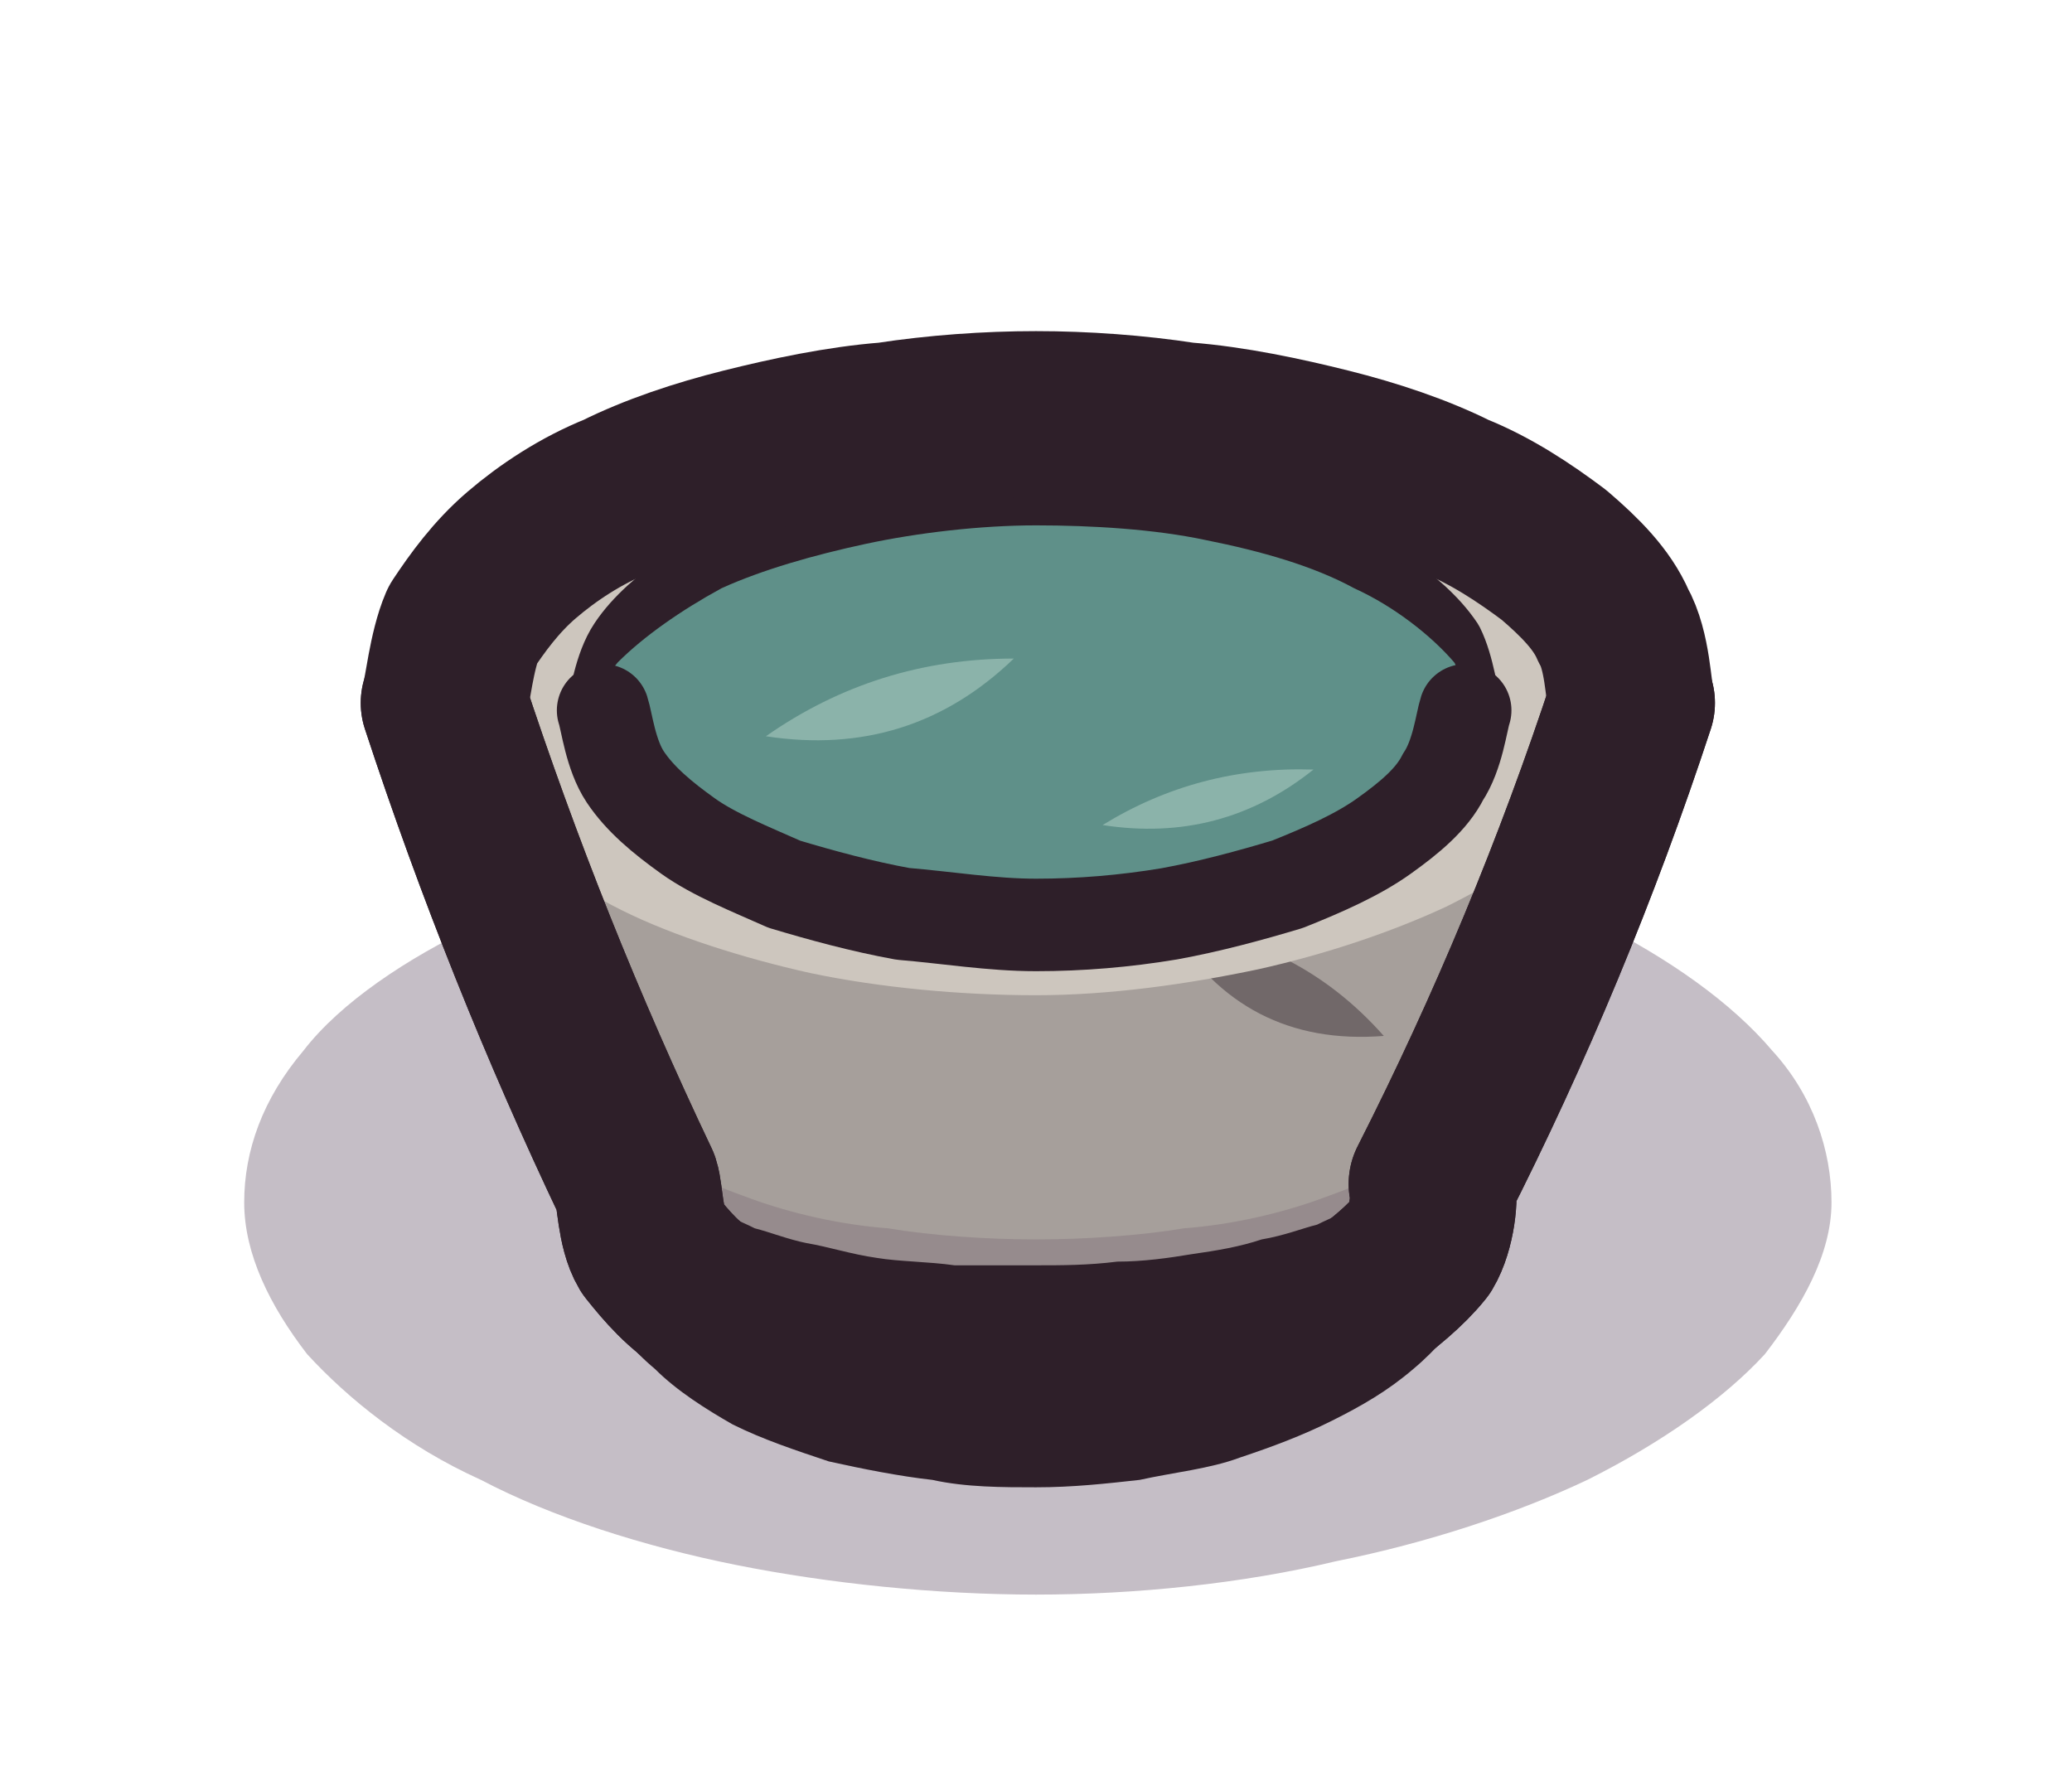
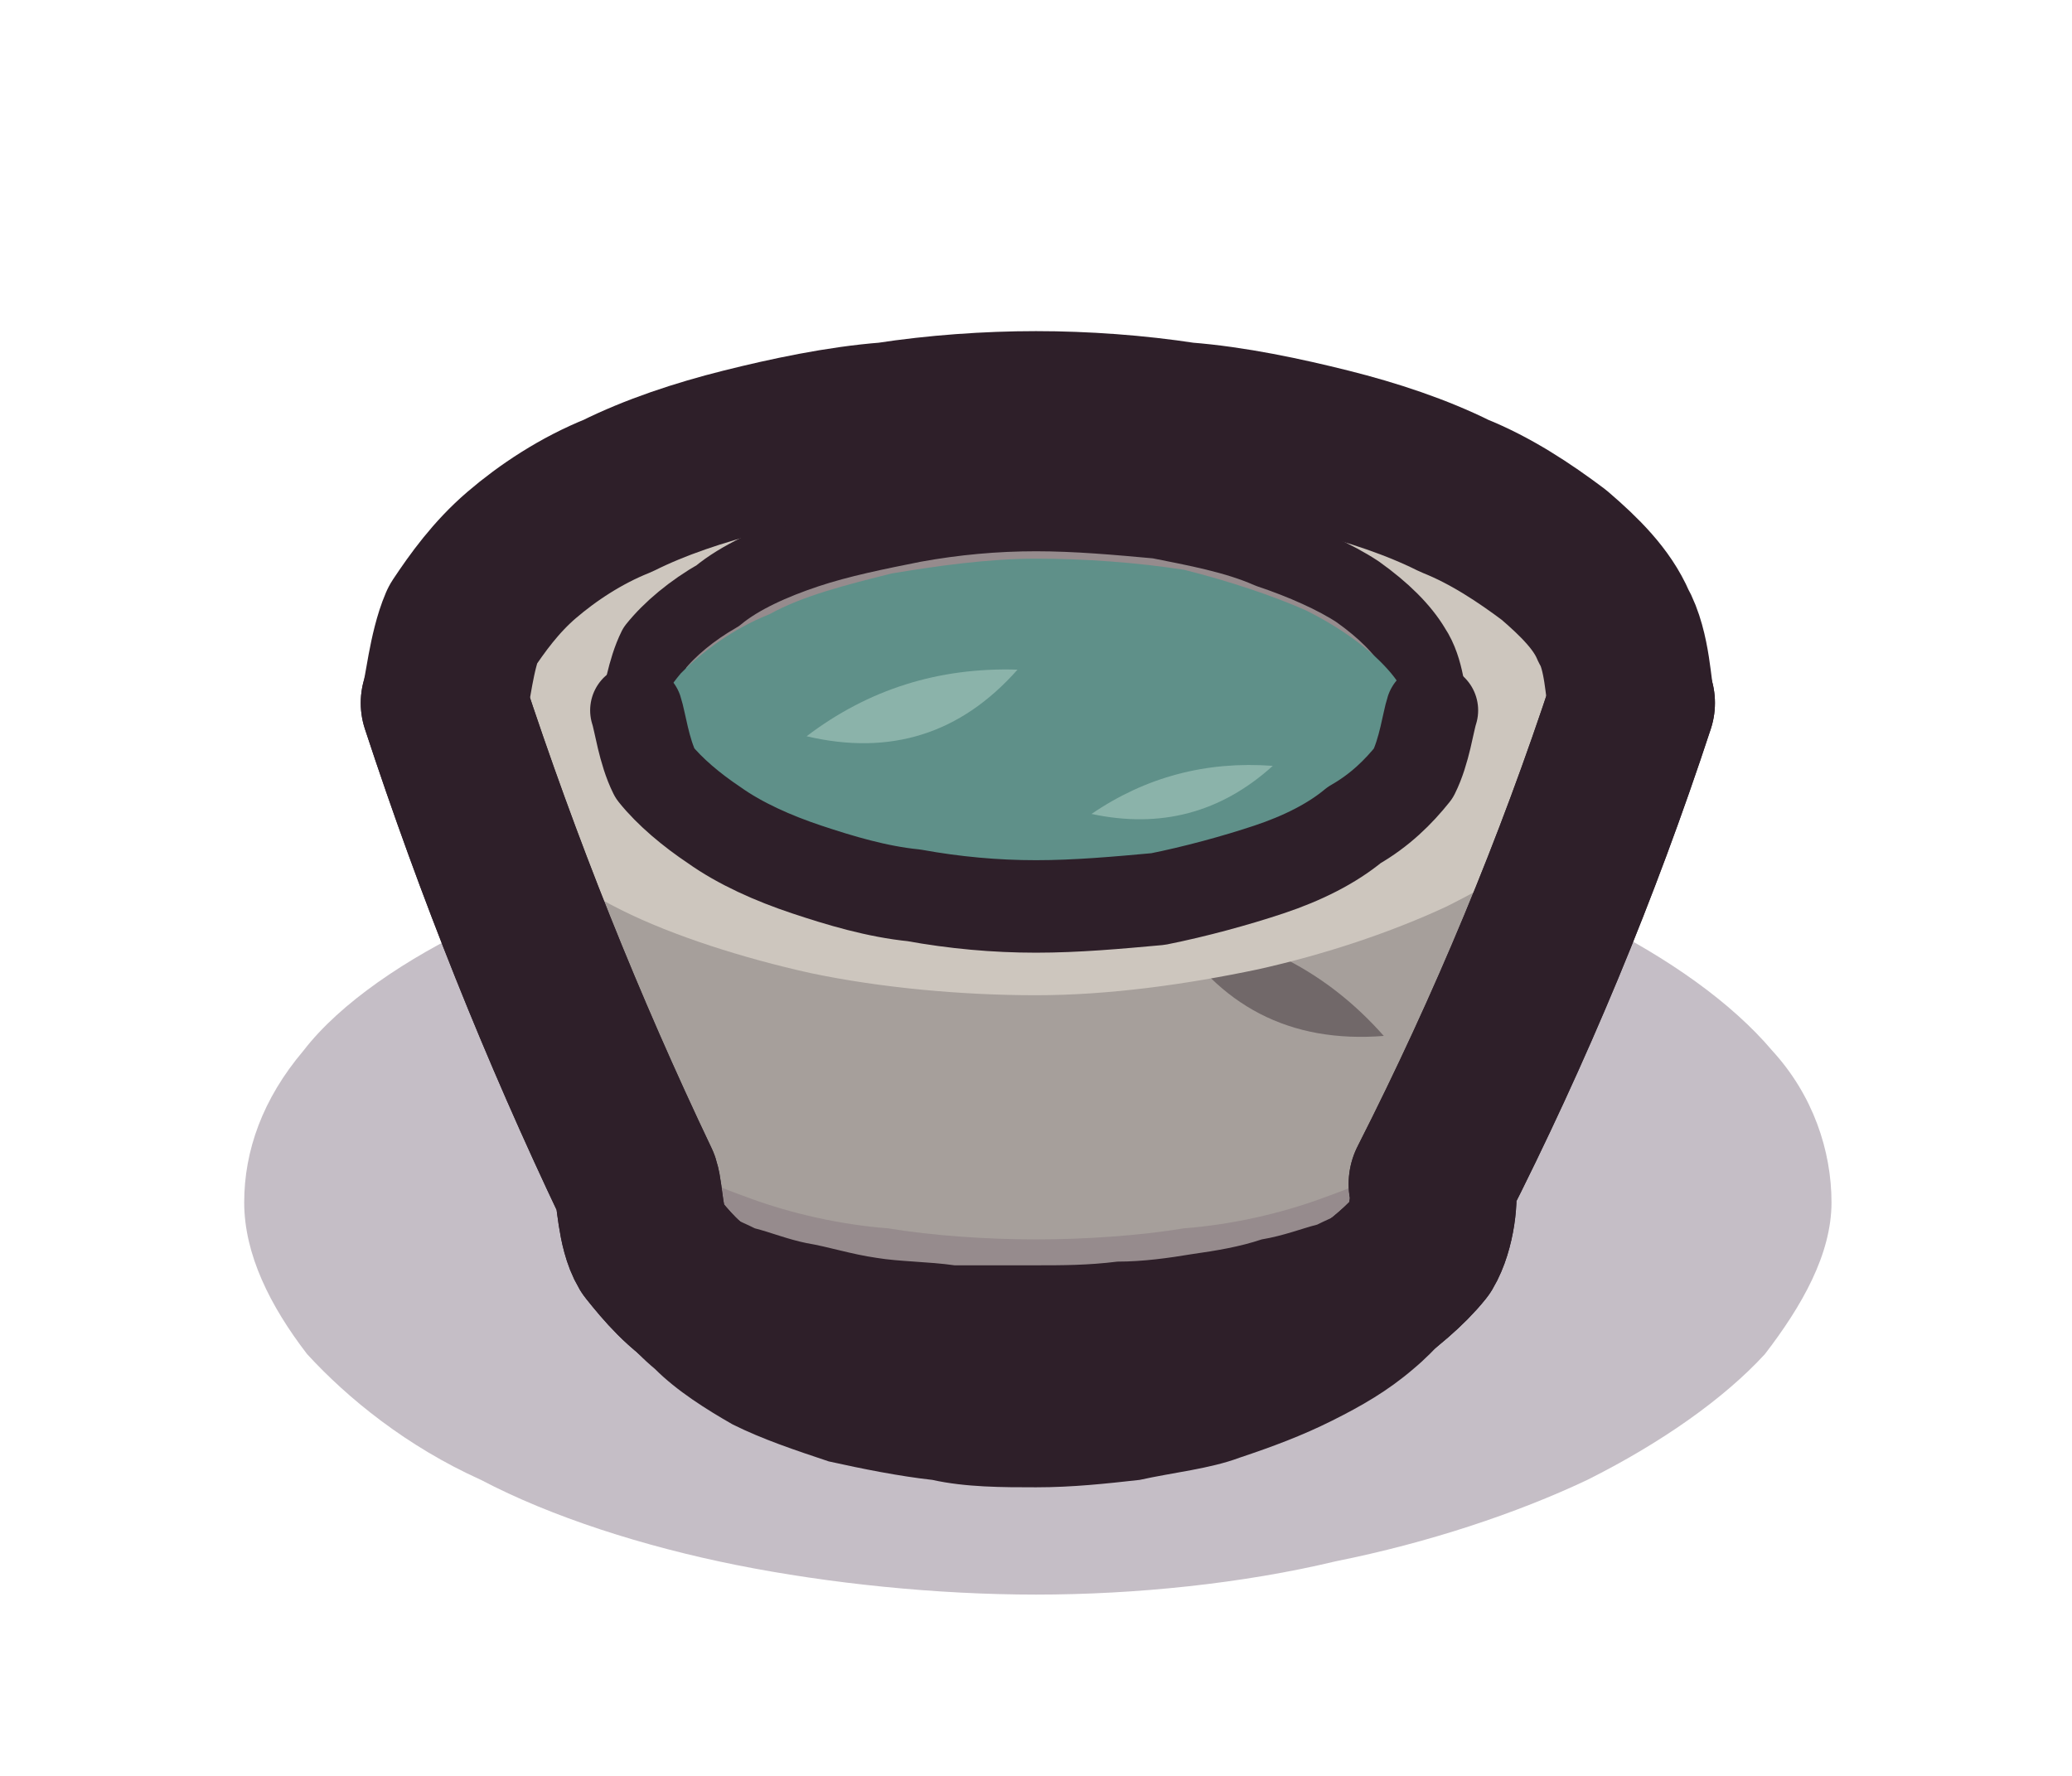
<svg xmlns="http://www.w3.org/2000/svg" viewBox="0 0 56 48" width="56" height="48">
  <defs>
    <clipPath id="water-cheap-in">
-       <path d="M39.6 19.2C39.6 19.9 39.3 20.7 38.7 21.4C38.1 22.1 37.2 22.8 36.2 23.3C35.1 23.8 33.8 24.3 32.4 24.5C31.1 24.8 29.5 25 28 25C26.5 25 25 24.8 23.6 24.5C22.2 24.2 20.9 23.8 19.8 23.3C18.8 22.8 17.8 22.1 17.2 21.4C16.6 20.8 16.3 19.9 16.3 19.2C16.3 18.5 16.6 17.6 17.2 17C17.8 16.3 18.8 15.6 19.8 15.1C20.9 14.6 22.3 14.2 23.6 13.9C25 13.6 26.5 13.5 28 13.5C29.5 13.4 31.1 13.6 32.4 13.8C33.8 14.1 35.2 14.6 36.2 15.1C37.3 15.6 38.2 16.3 38.8 17C39.3 17.7 39.6 18.5 39.6 19.2Z" />
+       <path d="M38.7 19.2C38.7 19.9 38.4 20.6 37.9 21.2C37.3 21.9 36.5 22.5 35.6 23C34.6 23.5 33.3 23.9 32.1 24.1C30.8 24.4 29.4 24.5 28 24.5C26.6 24.5 25.2 24.3 23.9 24.1C22.7 23.8 21.5 23.4 20.5 23C19.5 22.5 18.6 21.9 18.1 21.3C17.5 20.6 17.2 19.9 17.2 19.2C17.2 18.5 17.5 17.8 18.1 17.1C18.6 16.5 19.5 15.9 20.5 15.4C21.5 15 22.7 14.6 24 14.3C25.2 14.1 26.6 13.9 28 13.9C29.4 13.9 30.8 14 32.1 14.3C33.4 14.5 34.6 14.9 35.6 15.4C36.6 15.9 37.4 16.5 37.9 17.1C38.5 17.8 38.7 18.5 38.7 19.2Z" />
    </clipPath>
    <clipPath id="water-cheap-body">
      <path d="M12 19C12.1 18.7 12.2 17.6 12.5 16.9C12.9 16.3 13.4 15.6 14.1 15C14.8 14.4 15.7 13.8 16.7 13.4C17.7 12.9 18.9 12.5 20.1 12.2C21.3 11.9 22.7 11.6 24 11.5C25.3 11.3 26.7 11.2 28 11.2C29.3 11.2 30.7 11.3 32 11.5C33.3 11.6 34.7 11.9 35.9 12.2C37.1 12.5 38.3 12.9 39.3 13.4C40.3 13.8 41.2 14.4 42 15C42.7 15.6 43.3 16.2 43.6 16.9C44 17.6 44 18.7 44.1 19Q41.9 25.7 38.7 32C38.8 32.3 38.7 33.2 38.4 33.7C38 34.2 37.4 34.7 36.7 35.2C36 35.6 35.1 36 34.2 36.3C33.3 36.6 32.3 36.8 31.2 36.9C30.2 37.1 29.1 37.2 28 37.2C26.9 37.2 25.8 37.2 24.7 37C23.7 36.9 22.6 36.7 21.7 36.3C20.8 36 19.9 35.6 19.2 35.2C18.5 34.8 18 34.2 17.6 33.7C17.3 33.2 17.3 32.3 17.2 32Q14.2 25.7 12 19Z" />
    </clipPath>
  </defs>
  <g id="p-shadow">
    <path d="M49.5 32.5C49.5 33.9 48.7 35.3 47.7 36.6C46.6 37.8 44.9 39 42.9 40C41 40.9 38.6 41.7 36.1 42.2C33.6 42.8 30.7 43.1 28 43.1C25.3 43.1 22.4 42.8 19.9 42.3C17.4 41.8 14.9 41 13 40C11 39.1 9.4 37.8 8.3 36.6C7.3 35.3 6.6 33.9 6.6 32.5C6.6 31.1 7.1 29.7 8.2 28.4C9.2 27.1 11 25.9 12.9 25C14.9 24 17.4 23.2 19.9 22.7C22.4 22.3 25.3 22 28 22C30.7 22 33.6 22.3 36.1 22.8C38.6 23.2 41.1 24 43.1 24.9C45.1 25.9 46.8 27.1 47.9 28.4C49 29.6 49.5 31.1 49.5 32.5Z" fill="#3f2541" fill-opacity="0.3" />
  </g>
  <g id="p-body">
    <path d="M12 19C12.1 18.7 12.2 17.6 12.5 16.9C12.9 16.3 13.4 15.6 14.1 15C14.8 14.4 15.7 13.8 16.7 13.4C17.7 12.9 18.9 12.5 20.1 12.2C21.3 11.9 22.7 11.6 24 11.5C25.3 11.3 26.7 11.2 28 11.2C29.3 11.2 30.7 11.3 32 11.5C33.3 11.6 34.7 11.9 35.9 12.2C37.1 12.5 38.3 12.9 39.3 13.4C40.3 13.8 41.2 14.4 42 15C42.7 15.6 43.3 16.2 43.6 16.9C44 17.6 44 18.7 44.1 19Q41.9 25.7 38.7 32C38.8 32.3 38.7 33.2 38.4 33.7C38 34.2 37.4 34.7 36.7 35.2C36 35.6 35.1 36 34.2 36.3C33.3 36.6 32.3 36.8 31.2 36.9C30.2 37.1 29.1 37.2 28 37.2C26.9 37.2 25.8 37.2 24.7 37C23.7 36.9 22.6 36.7 21.7 36.3C20.8 36 19.9 35.6 19.2 35.2C18.5 34.8 18 34.2 17.6 33.7C17.3 33.2 17.3 32.3 17.2 32Q14.2 25.7 12 19Z" fill="#a69f9b" />
    <path d="M41.1 27.6C40.9 26.8 40.9 28.9 40.4 29.4C40 30 39.4 30.6 38.6 31.1C37.8 31.6 36.8 32 35.7 32.4C34.6 32.8 33.3 33.1 32 33.2C30.8 33.4 29.3 33.5 28 33.5C26.7 33.5 25.2 33.4 24 33.2C22.7 33.1 21.4 32.8 20.3 32.4C19.2 32 18.2 31.6 17.4 31.1C16.6 30.6 16 30 15.6 29.4C15.1 28.9 15.1 26.8 14.9 27.6C14.7 28.4 14.3 32.5 14.3 34C14.3 35.5 14.6 35.8 15 36.6C15.4 37.4 16.1 38.2 16.9 38.9C17.8 39.6 18.8 40.2 20 40.7C21.1 41.3 22.4 41.7 23.8 41.9C25.1 42.2 26.6 42.3 28 42.3C29.4 42.3 30.9 42.2 32.2 41.9C33.6 41.7 34.9 41.3 36 40.7C37.2 40.2 38.2 39.6 39.1 38.9C39.9 38.2 40.6 37.4 41 36.6C41.4 35.8 41.7 35.5 41.7 34C41.7 32.5 41.3 28.4 41.1 27.6Z" fill="#3f2541" fill-opacity="0.16" clip-path="url(#water-cheap-body)" />
    <path d="M31.6 25Q33.6 28.3 37.4 28Q35.1 25.4 31.6 25Z" fill="#716869" />
  </g>
  <g id="p-rim">
    <path d="M44.1 19C44.1 20 43.5 21.1 42.6 22C41.8 23 40.5 23.8 39.1 24.5C37.6 25.2 35.8 25.8 34 26.2C32.1 26.6 30 26.9 28 26.9C26 26.9 23.8 26.7 21.9 26.3C20.1 25.9 18.2 25.3 16.8 24.6C15.4 23.9 14.1 23 13.3 22C12.5 21.1 12 20 12 19C12 18 12.4 16.9 13.2 15.9C14 15 15.3 14.1 16.7 13.4C18.2 12.7 20.1 12.1 22 11.8C23.9 11.4 26 11.2 28 11.2C30 11.2 32.1 11.4 34 11.8C35.9 12.1 37.8 12.7 39.3 13.4C40.8 14.1 42.1 15 42.9 15.9C43.7 16.8 44.1 18 44.1 19Z" fill="#cdc6be" />
-     <path d="M39.6 19.2C39.6 19.9 39.3 20.7 38.7 21.4C38.1 22.1 37.2 22.8 36.2 23.3C35.1 23.8 33.8 24.3 32.4 24.5C31.1 24.8 29.5 25 28 25C26.5 25 25 24.8 23.6 24.5C22.2 24.2 20.9 23.8 19.8 23.3C18.8 22.8 17.8 22.1 17.2 21.4C16.6 20.8 16.3 19.9 16.3 19.2C16.3 18.5 16.6 17.6 17.2 17C17.8 16.3 18.8 15.6 19.8 15.1C20.9 14.6 22.3 14.2 23.6 13.9C25 13.6 26.5 13.5 28 13.5C29.5 13.4 31.1 13.6 32.4 13.8C33.8 14.1 35.2 14.6 36.2 15.1C37.3 15.6 38.2 16.3 38.8 17C39.3 17.7 39.6 18.5 39.6 19.2Z" fill="#a69f9b" />
+     <path d="M38.7 19.2C38.7 19.9 38.4 20.6 37.9 21.2C37.3 21.9 36.5 22.5 35.6 23C34.6 23.5 33.3 23.9 32.1 24.1C30.8 24.4 29.4 24.5 28 24.5C26.6 24.5 25.2 24.3 23.9 24.1C22.7 23.8 21.5 23.4 20.5 23C19.5 22.5 18.6 21.9 18.1 21.3C17.5 20.6 17.2 19.9 17.2 19.2C17.2 18.5 17.5 17.8 18.1 17.1C18.6 16.5 19.5 15.9 20.5 15.4C21.5 15 22.7 14.6 24 14.3C25.2 14.1 26.6 13.9 28 13.9C29.4 13.9 30.8 14 32.1 14.3C33.4 14.5 34.6 14.9 35.6 15.4C36.6 15.9 37.4 16.5 37.9 17.1C38.5 17.8 38.7 18.5 38.7 19.2Z" fill="#a69f9b" />
    <g clip-path="url(#water-cheap-in)">
      <path d="M36.1 29C36.2 29.7 35.8 30.5 35.1 31C34.4 31.6 33.2 32.2 32 32.5C30.8 32.8 29.3 33 28 33C26.7 32.9 25.2 32.8 24 32.5C22.8 32.1 21.6 31.6 20.9 31.1C20.2 30.5 19.7 29.7 19.8 29C19.8 28.3 20.3 27.6 21 27C21.7 26.4 22.9 25.9 24 25.6C25.2 25.2 26.7 25 28 25C29.3 25 30.9 25.2 32.1 25.5C33.2 25.8 34.3 26.4 35 27C35.7 27.6 36.1 28.3 36.1 29Z" fill="#cdc6be" />
-       <path d="M16.4 19.2C16.3 18.5 16.6 18 17 17.4C17.4 16.8 17.9 16.3 18.6 15.8C19.3 15.3 20.2 14.9 21.2 14.5C22.2 14.2 23.3 13.9 24.4 13.7C25.6 13.5 26.8 13.4 28 13.4C29.2 13.4 30.4 13.5 31.6 13.7C32.7 13.9 33.8 14.2 34.8 14.5C35.8 14.9 36.7 15.3 37.4 15.8C38.1 16.3 38.6 16.8 39 17.4C39.4 18 39.7 18.5 39.6 19.2C39.5 19.9 38.8 21.7 38.6 21.8C38.3 21.9 38.4 20.6 38.1 20C37.7 19.4 37.2 18.9 36.6 18.4C35.9 17.9 35.1 17.5 34.2 17.1C33.3 16.8 32.3 16.5 31.3 16.3C30.2 16.1 29.1 16 28 16C26.9 16 25.8 16.1 24.7 16.3C23.7 16.5 22.7 16.8 21.8 17.1C20.9 17.5 20.1 17.9 19.4 18.4C18.8 18.9 18.3 19.4 17.9 20C17.6 20.6 17.7 21.9 17.4 21.8C17.2 21.7 16.5 19.9 16.4 19.2Z" fill="#3f2541" fill-opacity="0.16" />
+       <path d="M17.3 19.2C17.2 18.5 17.5 18.1 17.8 17.6C18.2 17 18.7 16.5 19.4 16.1C20 15.6 20.8 15.2 21.7 14.9C22.6 14.6 23.7 14.3 24.7 14.1C25.7 14 26.9 13.9 28 13.9C29.1 13.9 30.3 14 31.3 14.1C32.3 14.3 33.4 14.6 34.3 14.9C35.2 15.2 36 15.6 36.6 16.1C37.3 16.5 37.8 17 38.2 17.6C38.5 18.1 38.8 18.5 38.7 19.2C38.6 19.9 37.9 21.6 37.7 21.8C37.4 22 37.5 20.7 37.2 20.2C36.9 19.6 36.4 19.1 35.8 18.7C35.2 18.2 34.5 17.8 33.7 17.5C32.9 17.2 31.9 16.9 31 16.7C30 16.6 29 16.5 28 16.5C27 16.5 26 16.6 25 16.7C24.1 16.9 23.1 17.2 22.3 17.5C21.5 17.8 20.8 18.2 20.2 18.7C19.6 19.1 19.1 19.6 18.8 20.2C18.5 20.7 18.6 22 18.3 21.8C18.1 21.6 17.4 19.9 17.3 19.2Z" fill="#3f2541" fill-opacity="0.16" />
    </g>
  </g>
  <g id="p-back">
-     <path d="M16.3 19.2C16.4 18.9 16.5 18 16.9 17.4C17.3 16.8 17.9 16.3 18.6 15.8C19.4 15.3 20.3 14.9 21.2 14.6C22.2 14.2 23.3 13.9 24.5 13.8C25.6 13.6 26.8 13.5 28 13.5C29.2 13.5 30.4 13.5 31.6 13.7C32.7 13.9 33.9 14.1 34.8 14.5C35.8 14.8 36.7 15.3 37.4 15.8C38.1 16.3 38.7 16.8 39.1 17.4C39.4 18 39.5 18.9 39.6 19.2" fill="none" stroke="#2e1f29" stroke-width="2" stroke-linecap="round" stroke-linejoin="round" />
+     <path d="M17.2 19.2C17.3 18.9 17.4 18.1 17.7 17.5C18.1 17 18.7 16.5 19.4 16.1C20 15.6 20.9 15.2 21.8 14.9C22.7 14.6 23.7 14.4 24.7 14.2C25.8 14 26.9 13.9 28 13.9C29.1 13.9 30.2 14 31.3 14.1C32.3 14.3 33.4 14.5 34.3 14.9C35.2 15.2 36.1 15.6 36.7 16C37.4 16.5 37.9 17 38.2 17.5C38.6 18.1 38.6 18.9 38.7 19.2" fill="none" stroke="#2e1f29" stroke-width="2" stroke-linecap="round" stroke-linejoin="round" />
    <path d="M12 19C12.1 18.7 12.2 17.6 12.5 16.9C12.9 16.3 13.4 15.6 14.1 15C14.8 14.4 15.7 13.8 16.7 13.4C17.7 12.9 18.9 12.5 20.1 12.2C21.3 11.9 22.7 11.6 24 11.5C25.3 11.3 26.7 11.2 28 11.2C29.3 11.2 30.7 11.3 32 11.5C33.3 11.6 34.7 11.9 35.9 12.2C37.1 12.5 38.3 12.9 39.3 13.4C40.3 13.8 41.2 14.4 42 15C42.7 15.6 43.3 16.2 43.6 16.9C44 17.6 44 18.7 44.1 19Q41.9 25.7 38.7 32C38.8 32.3 38.7 33.2 38.4 33.7C38 34.2 37.4 34.7 36.7 35.2C36 35.6 35.1 36 34.2 36.3C33.3 36.6 32.3 36.8 31.2 36.9C30.2 37.1 29.1 37.2 28 37.2C26.9 37.2 25.8 37.2 24.7 37C23.7 36.9 22.6 36.7 21.7 36.3C20.8 36 19.9 35.6 19.2 35.2C18.5 34.8 18 34.2 17.6 33.7C17.3 33.2 17.3 32.3 17.2 32Q14.2 25.7 12 19Z" fill="none" stroke="#2e1f29" stroke-width="4.5" stroke-linecap="round" stroke-linejoin="round" />
  </g>
  <g id="p-empty" class="st-empty">
    <g clip-path="url(#water-cheap-in)">
-       <path d="M16.9 21.6C17.1 21.3 17.7 20.4 18.4 19.8C19.1 19.3 20 18.8 21 18.5C21.9 18.1 23.1 17.8 24.3 17.6C25.5 17.4 26.8 17.3 28 17.3C29.2 17.3 30.5 17.4 31.7 17.6C32.9 17.8 34.1 18.1 35 18.5C36 18.8 36.9 19.3 37.6 19.8C38.3 20.4 38.9 21.3 39.1 21.6" fill="none" stroke="#716869" stroke-width="2" stroke-linecap="round" stroke-linejoin="round" />
+       <path d="M18.8 21.8C19.1 21.6 19.5 20.8 20.1 20.4C20.7 20 21.4 19.6 22.2 19.3C23 19 24 18.7 24.9 18.5C25.9 18.4 27 18.3 28 18.3C29 18.3 30.1 18.4 31.1 18.5C32 18.7 33 19 33.8 19.3C34.6 19.6 35.3 20 35.9 20.4C36.5 20.8 36.9 21.6 37.2 21.8" fill="none" stroke="#716869" stroke-width="2" stroke-linecap="round" stroke-linejoin="round" />
    </g>
  </g>
  <g id="p-low" class="st-low">
    <g clip-path="url(#water-cheap-in)">
-       <path d="M39.1 24.8C39.1 25.5 38.8 26.3 38.2 26.9C37.7 27.6 36.8 28.2 35.8 28.7C34.8 29.2 33.5 29.6 32.2 29.9C30.9 30.2 29.4 30.3 28 30.3C26.6 30.3 25.1 30.1 23.8 29.8C22.5 29.6 21.2 29.2 20.2 28.7C19.2 28.2 18.3 27.6 17.7 26.9C17.1 26.3 16.8 25.5 16.8 24.8C16.8 24.1 17.1 23.3 17.7 22.7C18.3 22 19.2 21.4 20.2 20.9C21.3 20.4 22.6 20 23.8 19.8C25.1 19.5 26.6 19.4 28 19.3C29.4 19.3 30.9 19.4 32.2 19.7C33.5 20 34.9 20.4 35.9 20.9C36.9 21.4 37.8 22 38.3 22.7C38.8 23.3 39.1 24.1 39.1 24.8Z" fill="#5f9089" />
-       <path d="M21.4 24.5Q24.9 25.2 27.4 22.6Q24.1 22.5 21.4 24.5Z" fill="#8bb3aa" />
-       <path d="M29.7 26.7Q32.6 27.3 34.8 25.4Q32 25.2 29.7 26.7Z" fill="#8bb3aa" />
-       <path d="M17.2 23.8C17.4 23.5 17.9 22.5 18.5 22C19.1 21.5 20 20.9 21 20.5C21.9 20.1 23.1 19.8 24.3 19.6C25.4 19.4 26.8 19.3 28 19.3C29.2 19.3 30.6 19.4 31.7 19.6C32.9 19.8 34.1 20.1 35 20.5C36 20.9 36.9 21.5 37.5 22C38.1 22.5 38.6 23.5 38.8 23.8" fill="none" stroke="#716869" stroke-width="2" stroke-linecap="round" stroke-linejoin="round" />
+       <path d="M36.9 24.8C36.9 25.4 36.7 26 36.2 26.5C35.8 27 35.1 27.5 34.3 27.9C33.5 28.3 32.4 28.7 31.4 28.9C30.3 29.1 29.1 29.2 28 29.2C26.9 29.2 25.7 29.1 24.6 28.9C23.6 28.6 22.6 28.3 21.7 27.9C20.9 27.5 20.1 27 19.7 26.5C19.2 26 18.9 25.4 18.9 24.8C18.9 24.2 19.2 23.6 19.7 23.1C20.2 22.6 20.9 22.1 21.8 21.7C22.6 21.3 23.6 21 24.7 20.8C25.7 20.6 26.9 20.4 28 20.4C29.1 20.4 30.3 20.5 31.4 20.7C32.5 20.9 33.5 21.2 34.4 21.6C35.2 22 35.9 22.5 36.3 23.1C36.7 23.6 36.9 24.2 36.9 24.8Z" fill="#5f9089" />
+       <path d="M22.7 24.6Q25.6 25.4 27.6 23Q24.8 22.8 22.7 24.6Z" fill="#8bb3aa" />
+       <path d="M29.3 26.4Q31.8 27.1 33.5 25.2Q31.2 24.9 29.3 26.4Z" fill="#8bb3aa" />
+       <path d="M19.3 24C19.4 23.7 19.8 23 20.3 22.5C20.9 22.1 21.6 21.7 22.3 21.4C23.1 21.1 24 20.8 25 20.6C25.9 20.4 27 20.4 28 20.4C29 20.4 30.1 20.4 31 20.6C32 20.8 32.9 21.1 33.7 21.4C34.4 21.7 35.1 22.1 35.7 22.5C36.2 23 36.6 23.7 36.7 24" fill="none" stroke="#716869" stroke-width="2" stroke-linecap="round" stroke-linejoin="round" />
    </g>
  </g>
  <g id="p-half" class="st-half">
    <g clip-path="url(#water-cheap-in)">
-       <path d="M39.6 22.4C39.6 23.1 39.3 23.9 38.7 24.6C38.2 25.3 37.3 26 36.2 26.5C35.2 27 33.8 27.5 32.4 27.7C31 28 29.5 28.1 28 28.1C26.5 28.1 25 28 23.6 27.7C22.3 27.4 20.9 27 19.8 26.5C18.7 26 17.8 25.3 17.2 24.6C16.6 24 16.2 23.1 16.2 22.4C16.2 21.7 16.6 20.8 17.2 20.2C17.8 19.5 18.8 18.8 19.9 18.3C20.9 17.8 22.3 17.4 23.6 17.1C25 16.8 26.5 16.7 28 16.7C29.5 16.6 31.1 16.8 32.4 17C33.8 17.3 35.2 17.8 36.2 18.3C37.3 18.8 38.2 19.5 38.8 20.2C39.3 20.9 39.6 21.7 39.6 22.4Z" fill="#5f9089" />
-       <path d="M21 22.1Q24.8 22.7 27.4 20.1Q23.9 20 21 22.1Z" fill="#8bb3aa" />
-       <path d="M29.7 24.4Q32.8 25 35.2 23Q32.2 22.8 29.7 24.4Z" fill="#8bb3aa" />
-       <path d="M16.6 21.3C16.9 21 17.4 20 18 19.5C18.7 18.9 19.6 18.4 20.6 17.9C21.6 17.5 22.8 17.2 24.1 17C25.3 16.7 26.7 16.6 28 16.6C29.3 16.6 30.7 16.7 31.9 17C33.2 17.2 34.4 17.5 35.4 17.9C36.4 18.4 37.3 18.9 38 19.5C38.6 20 39.1 21 39.4 21.3" fill="none" stroke="#716869" stroke-width="2" stroke-linecap="round" stroke-linejoin="round" />
+       <path d="M37.7 22.4C37.7 23 37.4 23.7 36.9 24.3C36.5 24.8 35.7 25.4 34.8 25.8C34 26.2 32.8 26.6 31.7 26.8C30.5 27.1 29.2 27.2 28 27.1C26.8 27.1 25.5 27 24.4 26.8C23.2 26.6 22.1 26.2 21.2 25.8C20.3 25.4 19.5 24.8 19 24.3C18.5 23.7 18.2 23 18.2 22.4C18.2 21.8 18.5 21.1 19 20.5C19.6 20 20.4 19.4 21.3 19C22.2 18.6 23.3 18.3 24.4 18C25.5 17.8 26.8 17.6 28 17.6C29.2 17.6 30.6 17.7 31.7 17.9C32.8 18.2 34 18.5 34.9 19C35.7 19.4 36.5 20 37 20.5C37.4 21.1 37.7 21.8 37.7 22.4Z" fill="#5f9089" />
+       <path d="M22.2 22.2Q25.4 22.9 27.5 20.5Q24.5 20.3 22.2 22.2Z" fill="#8bb3aa" />
+       <path d="M29.4 24.1Q32 24.7 34 22.9Q31.5 22.6 29.4 24.1Z" fill="#8bb3aa" />
+       <path d="M18.5 21.5C18.7 21.2 19.2 20.4 19.7 19.9C20.3 19.5 21 19 21.9 18.7C22.7 18.3 23.7 18.1 24.7 17.9C25.8 17.7 26.9 17.6 28 17.6C29.1 17.6 30.2 17.7 31.3 17.9C32.3 18.1 33.3 18.3 34.1 18.7C35 19 35.7 19.5 36.3 19.9C36.8 20.4 37.3 21.2 37.5 21.5" fill="none" stroke="#716869" stroke-width="2" stroke-linecap="round" stroke-linejoin="round" />
    </g>
  </g>
  <g id="p-full" class="st-full">
    <g clip-path="url(#water-cheap-in)">
-       <path d="M40.2 20.2C40.2 21 39.8 21.8 39.2 22.5C38.7 23.2 37.7 24 36.6 24.5C35.5 25 34.1 25.5 32.6 25.8C31.2 26.1 29.5 26.2 28 26.2C26.5 26.2 24.8 26 23.4 25.7C22 25.5 20.6 25 19.4 24.5C18.3 24 17.3 23.3 16.7 22.5C16 21.8 15.7 21 15.7 20.2C15.7 19.4 16.1 18.6 16.7 17.9C17.4 17.2 18.4 16.5 19.5 15.9C20.6 15.4 22 15 23.4 14.7C24.8 14.4 26.5 14.2 28 14.2C29.5 14.2 31.2 14.3 32.6 14.6C34.1 14.9 35.5 15.3 36.6 15.9C37.7 16.4 38.7 17.2 39.3 17.9C39.8 18.6 40.2 19.4 40.2 20.2Z" fill="#5f9089" />
-       <path d="M20.7 19.9Q24.6 20.5 27.4 17.8Q23.7 17.8 20.7 19.9Z" fill="#8bb3aa" />
-       <path d="M29.8 22.3Q33 22.8 35.5 20.8Q32.4 20.7 29.8 22.3Z" fill="#8bb3aa" />
+       <path d="M38.3 20.2C38.3 20.9 38.1 21.6 37.6 22.2C37.1 22.8 36.3 23.4 35.3 23.9C34.4 24.3 33.1 24.7 31.9 24.9C30.7 25.2 29.3 25.3 28 25.3C26.7 25.3 25.3 25.1 24.1 24.9C22.9 24.7 21.7 24.3 20.7 23.8C19.8 23.4 18.9 22.8 18.3 22.2C17.8 21.6 17.5 20.9 17.5 20.2C17.5 19.5 17.9 18.8 18.4 18.2C19 17.6 19.8 17 20.8 16.6C21.7 16.1 22.9 15.8 24.1 15.5C25.3 15.3 26.7 15.1 28 15.1C29.3 15.1 30.7 15.2 32 15.4C33.2 15.7 34.4 16.1 35.3 16.5C36.3 17 37.1 17.6 37.6 18.2C38.1 18.8 38.3 19.5 38.3 20.2Z" fill="#5f9089" />
+       <path d="M21.8 19.9Q25.2 20.7 27.5 18.1Q24.3 18 21.8 19.9Z" fill="#8bb3aa" />
+       <path d="M29.5 22Q32.3 22.6 34.4 20.7Q31.7 20.5 29.5 22Z" fill="#8bb3aa" />
    </g>
  </g>
  <g id="p-ink">
-     <path d="M39.6 19.2C39.5 19.5 39.4 20.4 39 21C38.7 21.6 38.1 22.1 37.4 22.6C36.7 23.1 35.8 23.5 34.8 23.9C33.8 24.2 32.7 24.5 31.6 24.7C30.4 24.9 29.2 25 28 25C26.8 25 25.6 24.8 24.4 24.7C23.3 24.5 22.2 24.2 21.2 23.9C20.3 23.5 19.3 23.1 18.6 22.6C17.9 22.1 17.3 21.6 16.9 21C16.5 20.4 16.4 19.5 16.3 19.2" fill="none" stroke="#2e1f29" stroke-width="2.5" stroke-linecap="round" stroke-linejoin="round" />
+     <path d="M38.7 19.2C38.6 19.5 38.5 20.3 38.2 20.9C37.8 21.4 37.3 21.9 36.6 22.3C36 22.8 35.2 23.2 34.3 23.5C33.4 23.8 32.3 24.1 31.3 24.3C30.2 24.4 29.1 24.5 28 24.5C26.9 24.5 25.8 24.4 24.7 24.2C23.7 24.1 22.7 23.8 21.8 23.5C20.9 23.2 20 22.8 19.3 22.3C18.7 21.9 18.1 21.4 17.7 20.9C17.4 20.3 17.3 19.5 17.2 19.2" fill="none" stroke="#2e1f29" stroke-width="2.5" stroke-linecap="round" stroke-linejoin="round" />
    <path d="M44.1 19Q41.9 25.7 38.7 32C38.8 32.3 38.7 33.2 38.4 33.7C38 34.2 37.4 34.7 36.7 35.2C36 35.6 35.1 36 34.2 36.3C33.3 36.6 32.3 36.8 31.2 36.9C30.2 37.1 29.1 37.2 28 37.2C26.9 37.2 25.8 37.2 24.7 37C23.7 36.9 22.6 36.7 21.7 36.3C20.8 36 19.9 35.6 19.2 35.2C18.5 34.8 18 34.2 17.6 33.7C17.3 33.2 17.3 32.3 17.2 32Q14.2 25.7 12 19" fill="none" stroke="#2e1f29" stroke-width="4.5" stroke-linecap="round" stroke-linejoin="round" />
    <path d="M37.3 31.9C36.7 31.8 36.9 32.4 36.6 32.6C36.3 32.8 36 32.9 35.6 33.1C35.2 33.2 34.7 33.4 34.1 33.5C33.5 33.7 32.9 33.8 32.2 33.9C31.6 34 30.9 34.1 30.2 34.1C29.4 34.2 28.7 34.2 28 34.2C27.2 34.2 26.5 34.2 25.8 34.2C25.1 34.1 24.3 34.1 23.7 34C23 33.9 22.4 33.7 21.8 33.6C21.3 33.5 20.8 33.3 20.4 33.2C20 33 19.7 32.9 19.4 32.7C19.2 32.5 19.4 31.9 18.8 32C18.2 32.1 16.1 32.8 15.7 33.3C15.2 33.9 15.8 34.5 16.1 35.1C16.5 35.8 17.1 36.5 17.7 37C18.3 37.6 19.1 38.1 19.8 38.5C20.6 38.9 21.5 39.2 22.4 39.5C23.3 39.7 24.3 39.9 25.2 40C26.1 40.2 27.1 40.2 28 40.2C29 40.2 29.9 40.1 30.8 40C31.7 39.8 32.7 39.7 33.5 39.4C34.4 39.1 35.2 38.8 36 38.4C36.8 38 37.5 37.6 38.2 37C38.8 36.5 39.4 35.8 39.8 35.2C40.1 34.6 40.8 34 40.4 33.4C39.9 32.9 38 32 37.3 31.9Z" fill="#2e1f29" />
  </g>
</svg>
